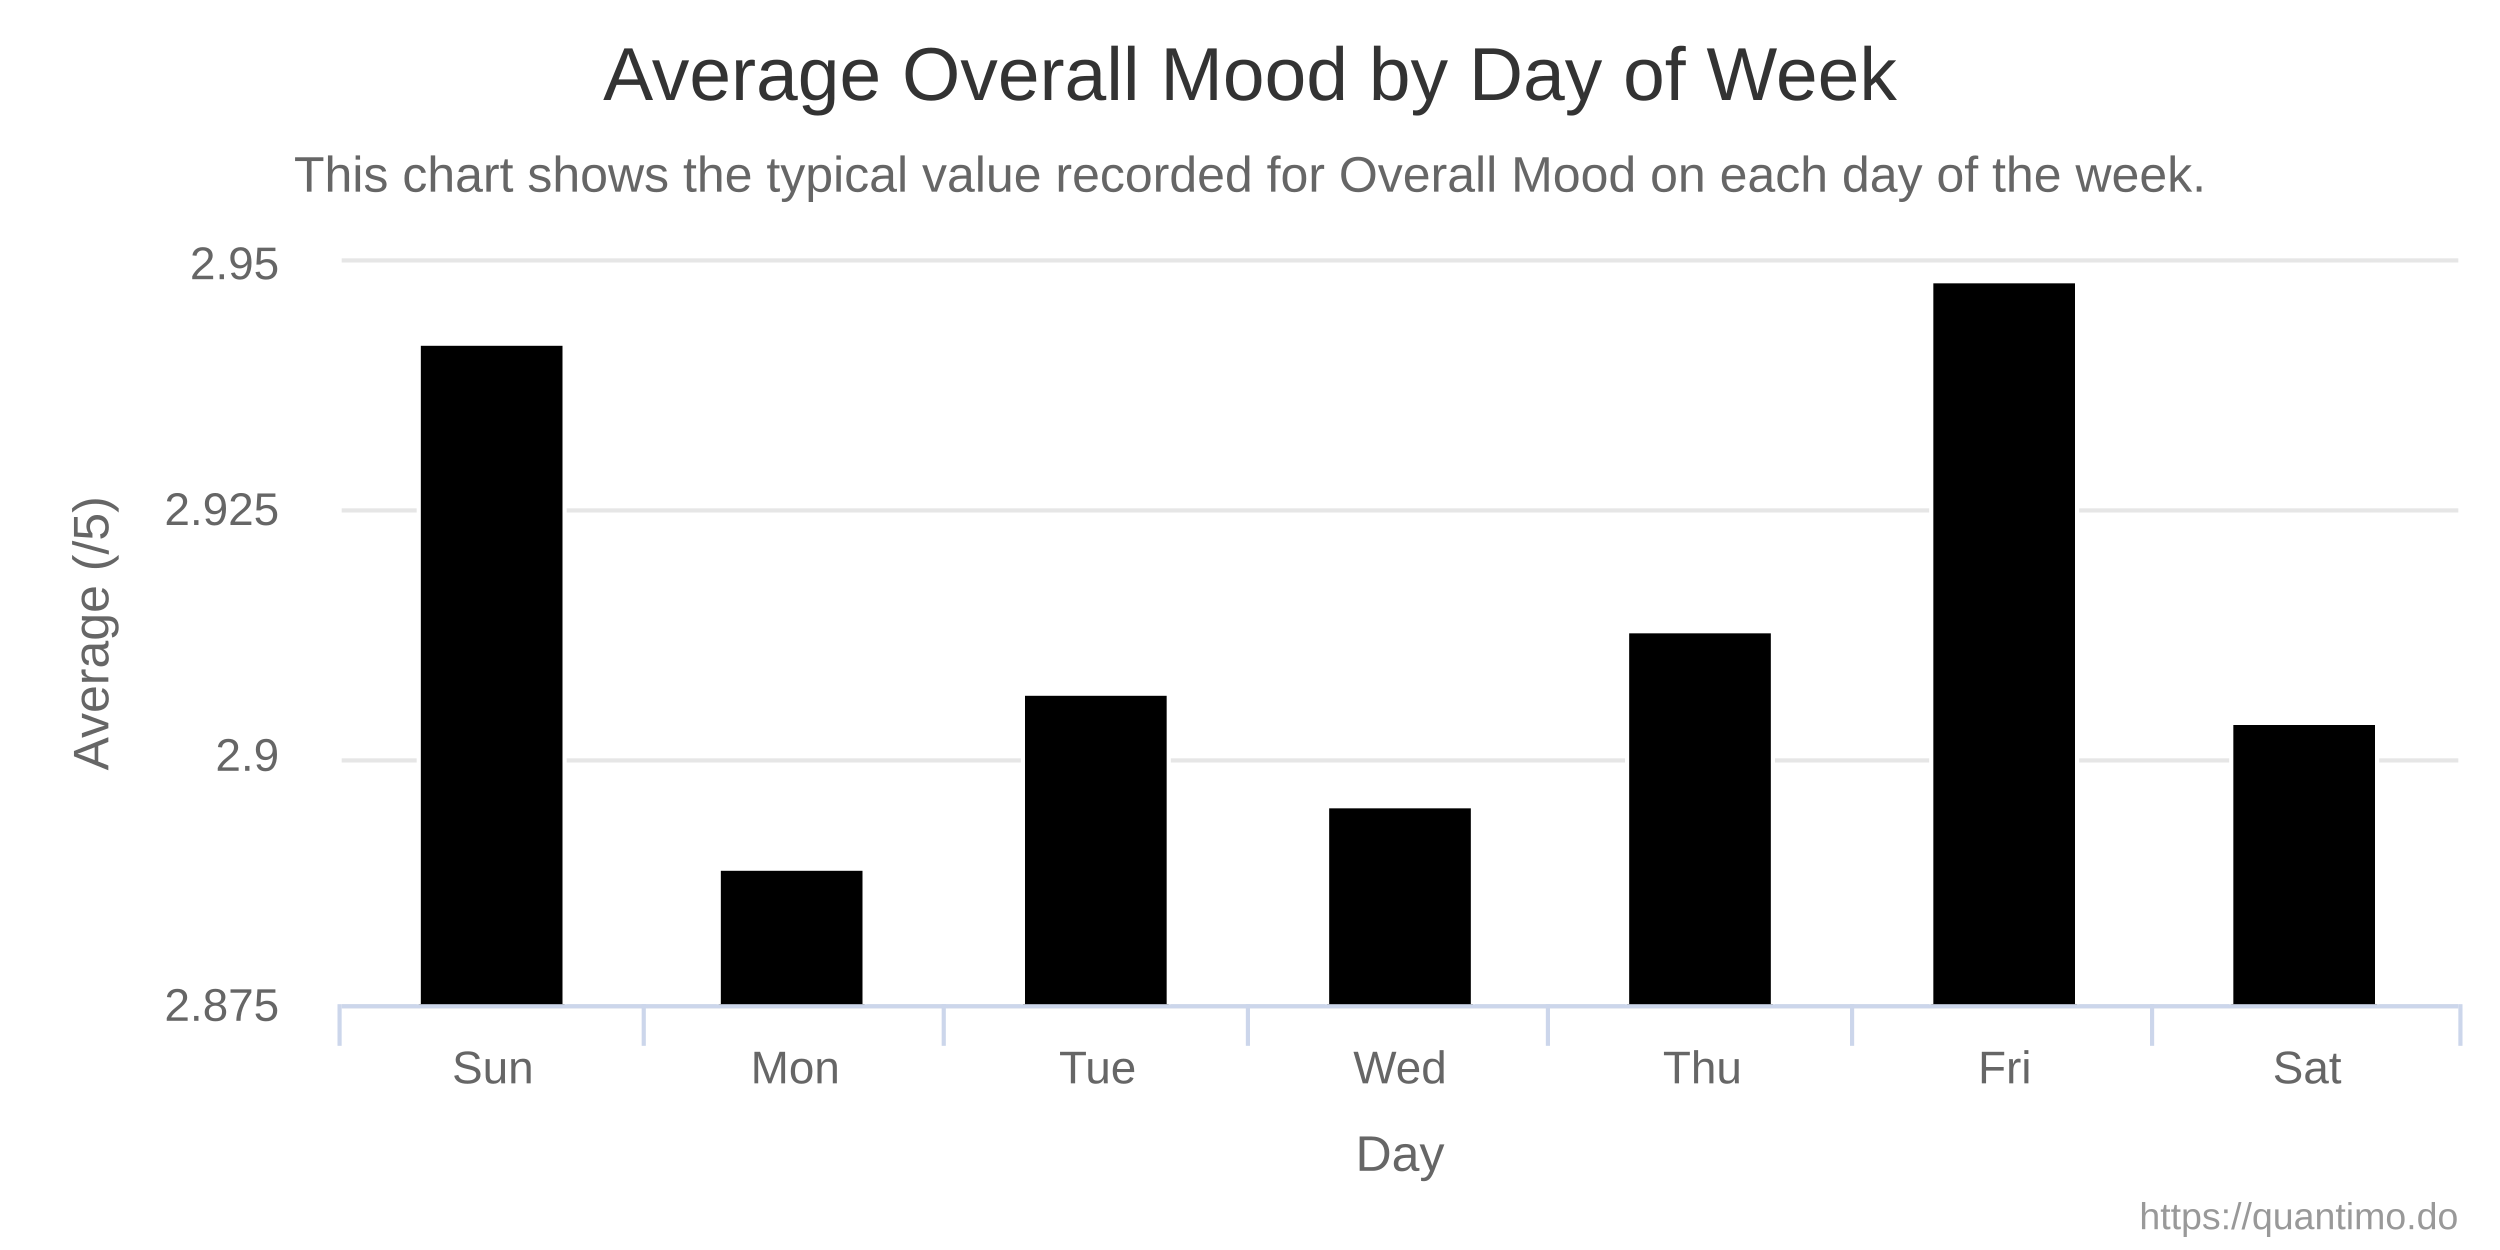
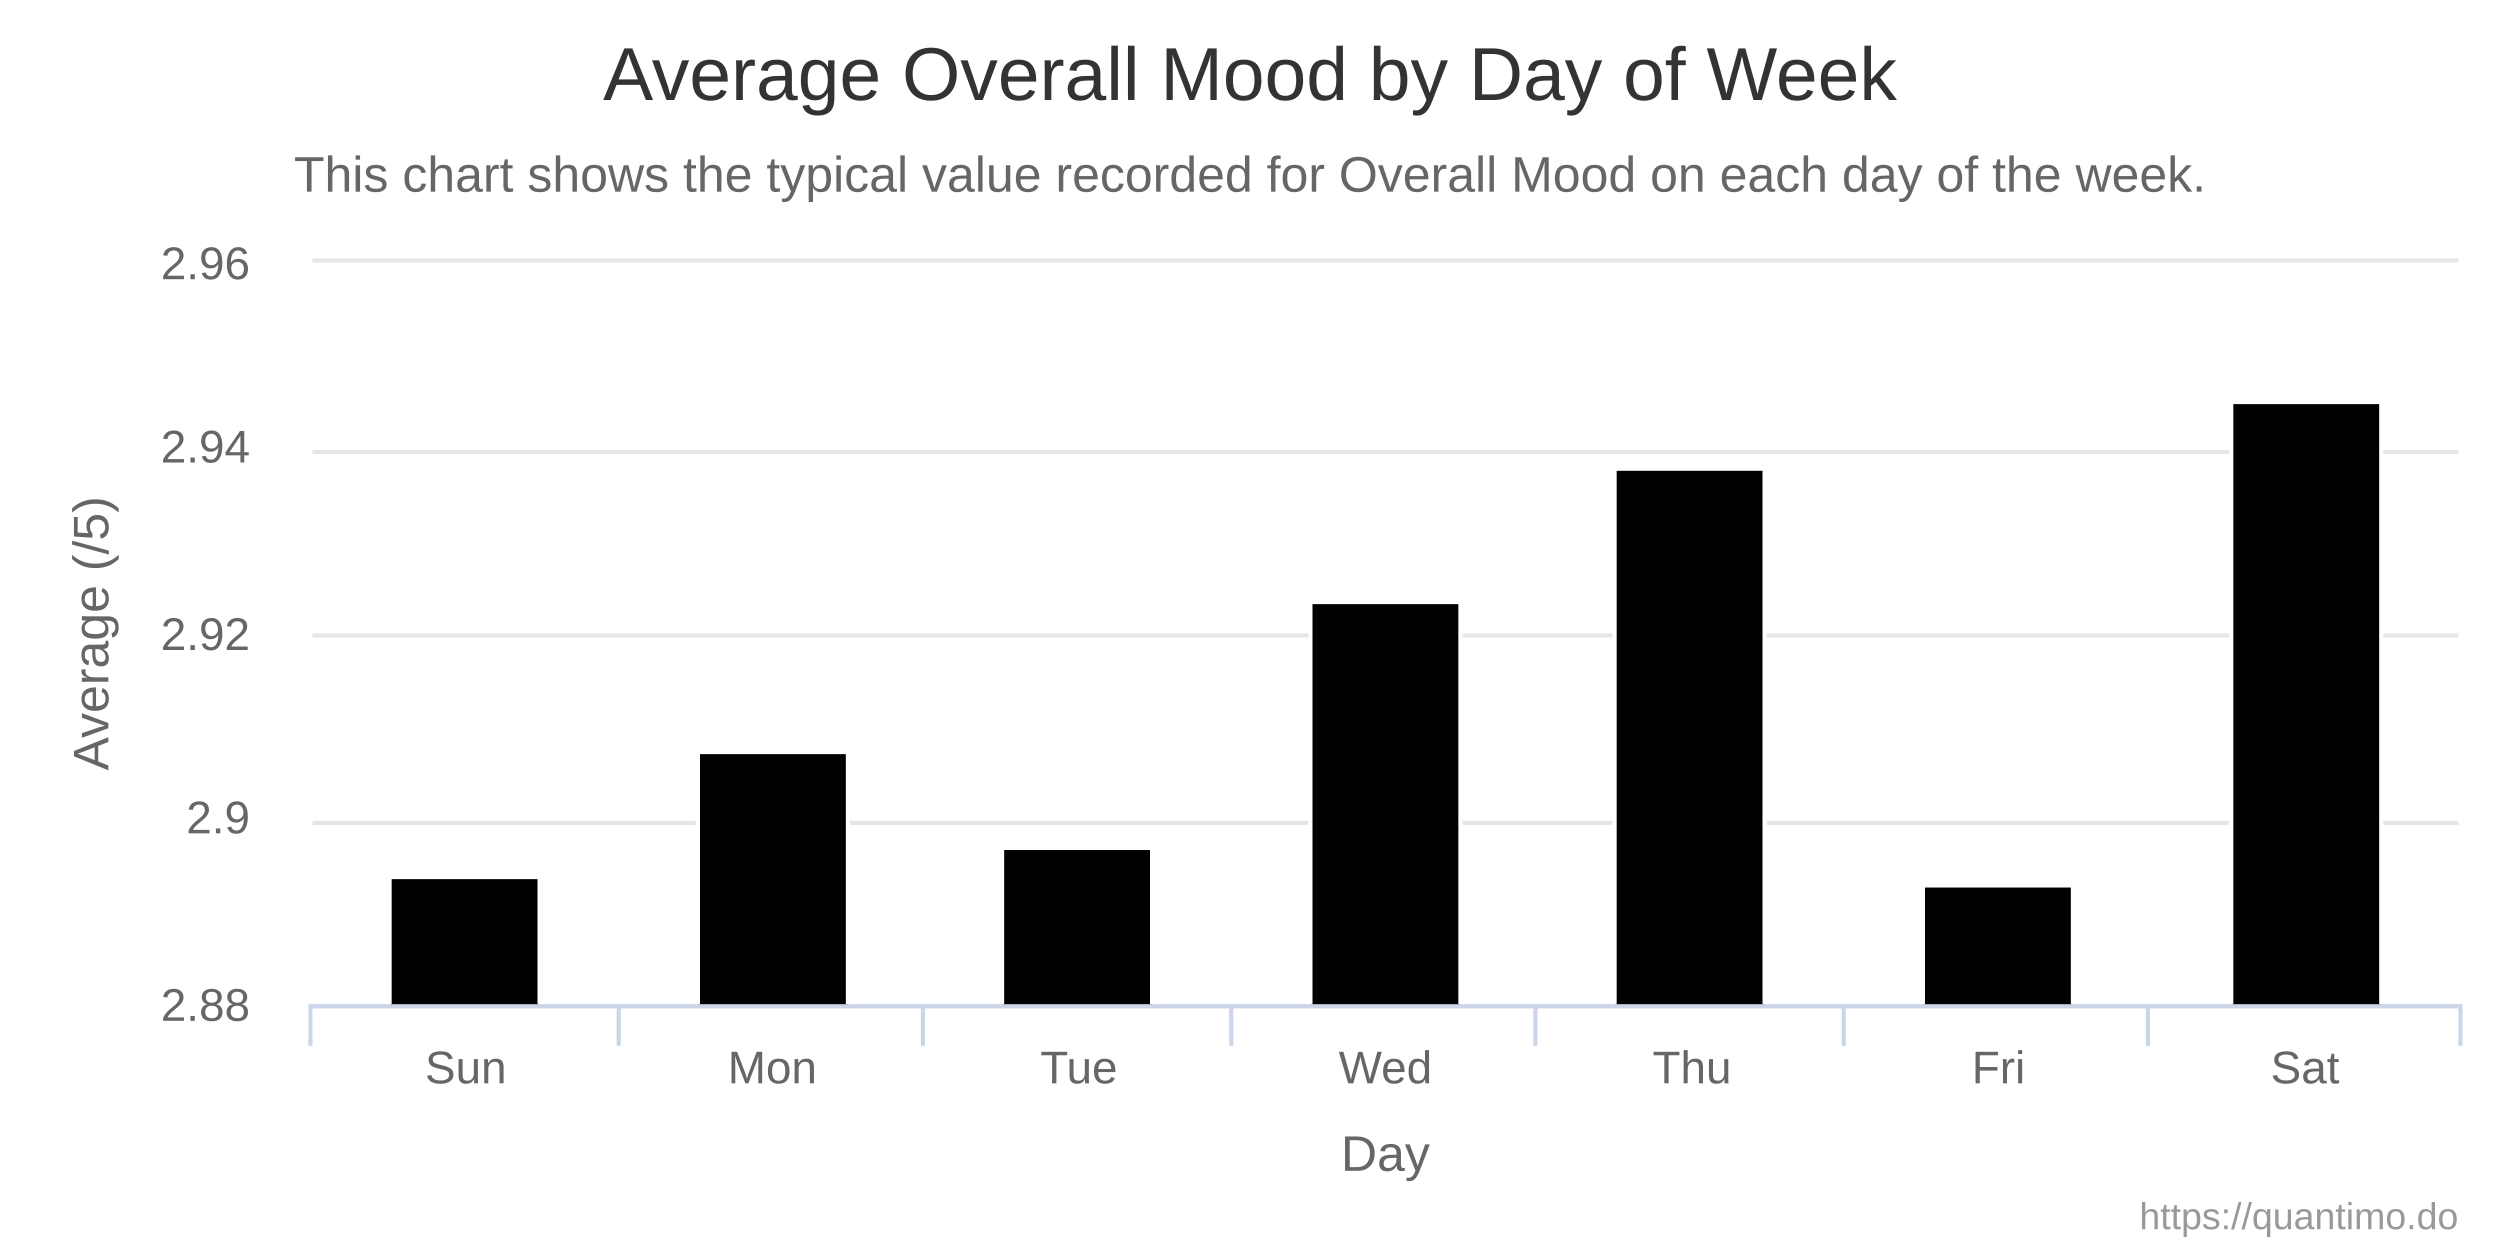
<svg xmlns="http://www.w3.org/2000/svg" xmlns:xlink="http://www.w3.org/1999/xlink" version="1.1" class="highcharts-root" style="font-family:&quot;Lucida Grande&quot;, &quot;Lucida Sans Unicode&quot;, Arial, Helvetica, sans-serif;font-size:12px;" width="600" height="300">
  <defs>
-     <clipPath id="highcharts-v52kyje-14">
-       <rect x="0" y="0" width="508" height="178" fill="none" />
+     <clipPath id="highcharts-v51opzj-14">
+       <rect x="0" y="0" width="515" height="178" fill="none" />
    </clipPath>
-     <clipPath id="highcharts-v52kyje-22">
-       <rect x="0" y="0" width="508" height="178" fill="none" />
+     <clipPath id="highcharts-v51opzj-22">
+       <rect x="0" y="0" width="515" height="178" fill="none" />
    </clipPath>
-     <clipPath id="highcharts-v52kyje-23">
-       <rect x="82" y="63" width="508" height="178" fill="none" />
+     <clipPath id="highcharts-v51opzj-23">
+       <rect x="75" y="63" width="515" height="178" fill="none" />
    </clipPath>
  </defs>
  <rect fill="#ffffff" class="highcharts-background" x="0" y="0" width="600" height="300" rx="0" ry="0" />
-   <rect fill="none" class="highcharts-plot-background" x="82" y="63" width="508" height="178" />
+   <rect fill="none" class="highcharts-plot-background" x="75" y="63" width="515" height="178" />
  <g class="highcharts-pane-group" data-z-index="0" />
  <g class="highcharts-grid highcharts-xaxis-grid " data-z-index="1">
-     <path fill="none" data-z-index="1" class="highcharts-grid-line" d="M 154.5 63 L 154.5 241" opacity="1" />
-     <path fill="none" data-z-index="1" class="highcharts-grid-line" d="M 226.5 63 L 226.5 241" opacity="1" />
-     <path fill="none" data-z-index="1" class="highcharts-grid-line" d="M 299.5 63 L 299.5 241" opacity="1" />
-     <path fill="none" data-z-index="1" class="highcharts-grid-line" d="M 371.5 63 L 371.5 241" opacity="1" />
-     <path fill="none" data-z-index="1" class="highcharts-grid-line" d="M 444.5 63 L 444.5 241" opacity="1" />
-     <path fill="none" data-z-index="1" class="highcharts-grid-line" d="M 516.5 63 L 516.5 241" opacity="1" />
+     <path fill="none" data-z-index="1" class="highcharts-grid-line" d="M 148.5 63 L 148.5 241" opacity="1" />
+     <path fill="none" data-z-index="1" class="highcharts-grid-line" d="M 221.5 63 L 221.5 241" opacity="1" />
+     <path fill="none" data-z-index="1" class="highcharts-grid-line" d="M 295.5 63 L 295.5 241" opacity="1" />
+     <path fill="none" data-z-index="1" class="highcharts-grid-line" d="M 368.5 63 L 368.5 241" opacity="1" />
+     <path fill="none" data-z-index="1" class="highcharts-grid-line" d="M 442.5 63 L 442.5 241" opacity="1" />
+     <path fill="none" data-z-index="1" class="highcharts-grid-line" d="M 515.5 63 L 515.5 241" opacity="1" />
    <path fill="none" data-z-index="1" class="highcharts-grid-line" d="M 589.5 63 L 589.5 241" opacity="1" />
-     <path fill="none" data-z-index="1" class="highcharts-grid-line" d="M 81.5 63 L 81.5 241" opacity="1" />
+     <path fill="none" data-z-index="1" class="highcharts-grid-line" d="M 74.5 63 L 74.5 241" opacity="1" />
  </g>
  <g class="highcharts-grid highcharts-yaxis-grid " data-z-index="1">
-     <path fill="none" stroke="#e6e6e6" stroke-width="1" data-z-index="1" class="highcharts-grid-line" d="M 82 241.5 L 590 241.5" opacity="1" />
-     <path fill="none" stroke="#e6e6e6" stroke-width="1" data-z-index="1" class="highcharts-grid-line" d="M 82 182.5 L 590 182.5" opacity="1" />
-     <path fill="none" stroke="#e6e6e6" stroke-width="1" data-z-index="1" class="highcharts-grid-line" d="M 82 122.5 L 590 122.5" opacity="1" />
-     <path fill="none" stroke="#e6e6e6" stroke-width="1" data-z-index="1" class="highcharts-grid-line" d="M 82 62.5 L 590 62.5" opacity="1" />
+     <path fill="none" stroke="#e6e6e6" stroke-width="1" data-z-index="1" class="highcharts-grid-line" d="M 75 241.5 L 590 241.5" opacity="1" />
+     <path fill="none" stroke="#e6e6e6" stroke-width="1" data-z-index="1" class="highcharts-grid-line" d="M 75 197.5 L 590 197.5" opacity="1" />
+     <path fill="none" stroke="#e6e6e6" stroke-width="1" data-z-index="1" class="highcharts-grid-line" d="M 75 152.5 L 590 152.5" opacity="1" />
+     <path fill="none" stroke="#e6e6e6" stroke-width="1" data-z-index="1" class="highcharts-grid-line" d="M 75 108.5 L 590 108.5" opacity="1" />
+     <path fill="none" stroke="#e6e6e6" stroke-width="1" data-z-index="1" class="highcharts-grid-line" d="M 75 62.5 L 590 62.5" opacity="1" />
  </g>
-   <rect fill="none" class="highcharts-plot-border" data-z-index="1" x="82" y="63" width="508" height="178" />
+   <rect fill="none" class="highcharts-plot-border" data-z-index="1" x="75" y="63" width="515" height="178" />
  <g class="highcharts-axis highcharts-xaxis " data-z-index="2">
-     <path fill="none" class="highcharts-tick" stroke="#ccd6eb" stroke-width="1" d="M 154.5 241 L 154.5 251" opacity="1" />
-     <path fill="none" class="highcharts-tick" stroke="#ccd6eb" stroke-width="1" d="M 226.5 241 L 226.5 251" opacity="1" />
-     <path fill="none" class="highcharts-tick" stroke="#ccd6eb" stroke-width="1" d="M 299.5 241 L 299.5 251" opacity="1" />
-     <path fill="none" class="highcharts-tick" stroke="#ccd6eb" stroke-width="1" d="M 371.5 241 L 371.5 251" opacity="1" />
-     <path fill="none" class="highcharts-tick" stroke="#ccd6eb" stroke-width="1" d="M 444.5 241 L 444.5 251" opacity="1" />
-     <path fill="none" class="highcharts-tick" stroke="#ccd6eb" stroke-width="1" d="M 516.5 241 L 516.5 251" opacity="1" />
+     <path fill="none" class="highcharts-tick" stroke="#ccd6eb" stroke-width="1" d="M 148.5 241 L 148.5 251" opacity="1" />
+     <path fill="none" class="highcharts-tick" stroke="#ccd6eb" stroke-width="1" d="M 221.5 241 L 221.5 251" opacity="1" />
+     <path fill="none" class="highcharts-tick" stroke="#ccd6eb" stroke-width="1" d="M 295.5 241 L 295.5 251" opacity="1" />
+     <path fill="none" class="highcharts-tick" stroke="#ccd6eb" stroke-width="1" d="M 368.5 241 L 368.5 251" opacity="1" />
+     <path fill="none" class="highcharts-tick" stroke="#ccd6eb" stroke-width="1" d="M 442.5 241 L 442.5 251" opacity="1" />
+     <path fill="none" class="highcharts-tick" stroke="#ccd6eb" stroke-width="1" d="M 515.5 241 L 515.5 251" opacity="1" />
    <path fill="none" class="highcharts-tick" stroke="#ccd6eb" stroke-width="1" d="M 590.5 241 L 590.5 251" opacity="1" />
-     <path fill="none" class="highcharts-tick" stroke="#ccd6eb" stroke-width="1" d="M 81.5 241 L 81.5 251" opacity="1" />
-     <text x="336" data-z-index="7" text-anchor="middle" transform="translate(0,0)" class="highcharts-axis-title" style="color:#666666;fill:#666666;" y="281">
+     <path fill="none" class="highcharts-tick" stroke="#ccd6eb" stroke-width="1" d="M 74.5 241 L 74.5 251" opacity="1" />
+     <text x="332.5" data-z-index="7" text-anchor="middle" transform="translate(0,0)" class="highcharts-axis-title" style="color:#666666;fill:#666666;" y="281">
      <tspan>Day</tspan>
    </text>
-     <path fill="none" class="highcharts-axis-line" stroke="#ccd6eb" stroke-width="1" data-z-index="7" d="M 82 241.5 L 590 241.5" />
+     <path fill="none" class="highcharts-axis-line" stroke="#ccd6eb" stroke-width="1" data-z-index="7" d="M 75 241.5 L 590 241.5" />
  </g>
  <g class="highcharts-axis highcharts-yaxis " data-z-index="2">
    <text x="26" data-z-index="7" text-anchor="middle" transform="translate(0,0) rotate(270 26 152)" class="highcharts-axis-title" style="color:#666666;fill:#666666;" y="152">
      <tspan>Average (/5)</tspan>
    </text>
-     <path fill="none" class="highcharts-axis-line" data-z-index="7" d="M 82 63 L 82 241" />
+     <path fill="none" class="highcharts-axis-line" data-z-index="7" d="M 75 63 L 75 241" />
  </g>
  <g class="highcharts-series-group" data-z-index="3">
-     <g data-z-index="0.1" class="highcharts-series highcharts-series-0 highcharts-column-series highcharts-color-0 " transform="translate(82,63) scale(1 1)" clip-path="url(#highcharts-v52kyje-22)">
-       <rect x="18.5" y="19.5" width="35" height="159" fill="#000000" stroke="#ffffff" stroke-width="1" class="highcharts-point highcharts-color-0" />
-       <rect x="90.5" y="145.5" width="35" height="33" fill="#000000" stroke="#ffffff" stroke-width="1" class="highcharts-point highcharts-color-0" />
-       <rect x="163.5" y="103.5" width="35" height="75" fill="#000000" stroke="#ffffff" stroke-width="1" class="highcharts-point highcharts-color-0" />
-       <rect x="236.5" y="130.5" width="35" height="48" fill="#000000" stroke="#ffffff" stroke-width="1" class="highcharts-point highcharts-color-0" />
-       <rect x="308.5" y="88.5" width="35" height="90" fill="#000000" stroke="#ffffff" stroke-width="1" class="highcharts-point highcharts-color-0" />
-       <rect x="381.5" y="4.5" width="35" height="174" fill="#000000" stroke="#ffffff" stroke-width="1" class="highcharts-point highcharts-color-0" />
-       <rect x="453.5" y="110.5" width="35" height="68" fill="#000000" stroke="#ffffff" stroke-width="1" class="highcharts-point highcharts-color-0" />
+     <g data-z-index="0.1" class="highcharts-series highcharts-series-0 highcharts-column-series highcharts-color-0 " transform="translate(75,63) scale(1 1)" clip-path="url(#highcharts-v51opzj-22)">
+       <rect x="18.5" y="147.5" width="36" height="31" fill="#000000" stroke="#ffffff" stroke-width="1" class="highcharts-point highcharts-color-0" />
+       <rect x="92.5" y="117.5" width="36" height="61" fill="#000000" stroke="#ffffff" stroke-width="1" class="highcharts-point highcharts-color-0" />
+       <rect x="165.5" y="140.5" width="36" height="38" fill="#000000" stroke="#ffffff" stroke-width="1" class="highcharts-point highcharts-color-0" />
+       <rect x="239.5" y="81.5" width="36" height="97" fill="#000000" stroke="#ffffff" stroke-width="1" class="highcharts-point highcharts-color-0" />
+       <rect x="312.5" y="49.5" width="36" height="129" fill="#000000" stroke="#ffffff" stroke-width="1" class="highcharts-point highcharts-color-0" />
+       <rect x="386.5" y="149.5" width="36" height="29" fill="#000000" stroke="#ffffff" stroke-width="1" class="highcharts-point highcharts-color-0" />
+       <rect x="460.5" y="33.5" width="36" height="145" fill="#000000" stroke="#ffffff" stroke-width="1" class="highcharts-point highcharts-color-0" />
    </g>
-     <g data-z-index="0.1" class="highcharts-markers highcharts-series-0 highcharts-column-series highcharts-color-0 " transform="translate(82,63) scale(1 1)" clip-path="none" />
+     <g data-z-index="0.1" class="highcharts-markers highcharts-series-0 highcharts-column-series highcharts-color-0 " transform="translate(75,63) scale(1 1)" clip-path="none" />
  </g>
  <text x="300" text-anchor="middle" class="highcharts-title" data-z-index="4" style="color:#333333;font-size:18px;fill:#333333;" y="24">
    <tspan>Average Overall Mood by Day of Week</tspan>
  </text>
  <text x="300" text-anchor="middle" class="highcharts-subtitle" data-z-index="4" style="color:#666666;fill:#666666;" y="46">
    <tspan>This chart shows the typical value recorded for Overall Mood on each day of the week.</tspan>
  </text>
  <g class="highcharts-axis-labels highcharts-xaxis-labels " data-z-index="7">
-     <text x="118.286" style="color:#666666;cursor:default;font-size:11px;fill:#666666;" text-anchor="middle" transform="translate(0,0)" y="260" opacity="1">Sun</text>
-     <text x="190.857" style="color:#666666;cursor:default;font-size:11px;fill:#666666;" text-anchor="middle" transform="translate(0,0)" y="260" opacity="1">Mon</text>
-     <text x="263.429" style="color:#666666;cursor:default;font-size:11px;fill:#666666;" text-anchor="middle" transform="translate(0,0)" y="260" opacity="1">Tue</text>
-     <text x="336" style="color:#666666;cursor:default;font-size:11px;fill:#666666;" text-anchor="middle" transform="translate(0,0)" y="260" opacity="1">Wed</text>
-     <text x="408.571" style="color:#666666;cursor:default;font-size:11px;fill:#666666;" text-anchor="middle" transform="translate(0,0)" y="260" opacity="1">Thu</text>
-     <text x="481.143" style="color:#666666;cursor:default;font-size:11px;fill:#666666;" text-anchor="middle" transform="translate(0,0)" y="260" opacity="1">Fri</text>
-     <text x="553.714" style="color:#666666;cursor:default;font-size:11px;fill:#666666;" text-anchor="middle" transform="translate(0,0)" y="260" opacity="1">Sat</text>
+     <text x="111.786" style="color:#666666;cursor:default;font-size:11px;fill:#666666;" text-anchor="middle" transform="translate(0,0)" y="260" opacity="1">Sun</text>
+     <text x="185.357" style="color:#666666;cursor:default;font-size:11px;fill:#666666;" text-anchor="middle" transform="translate(0,0)" y="260" opacity="1">Mon</text>
+     <text x="258.929" style="color:#666666;cursor:default;font-size:11px;fill:#666666;" text-anchor="middle" transform="translate(0,0)" y="260" opacity="1">Tue</text>
+     <text x="332.5" style="color:#666666;cursor:default;font-size:11px;fill:#666666;" text-anchor="middle" transform="translate(0,0)" y="260" opacity="1">Wed</text>
+     <text x="406.071" style="color:#666666;cursor:default;font-size:11px;fill:#666666;" text-anchor="middle" transform="translate(0,0)" y="260" opacity="1">Thu</text>
+     <text x="479.643" style="color:#666666;cursor:default;font-size:11px;fill:#666666;" text-anchor="middle" transform="translate(0,0)" y="260" opacity="1">Fri</text>
+     <text x="553.214" style="color:#666666;cursor:default;font-size:11px;fill:#666666;" text-anchor="middle" transform="translate(0,0)" y="260" opacity="1">Sat</text>
  </g>
  <g class="highcharts-axis-labels highcharts-yaxis-labels " data-z-index="7">
-     <text x="67" style="color:#666666;cursor:default;font-size:11px;fill:#666666;" text-anchor="end" transform="translate(0,0)" y="185" opacity="1">2.9</text>
-     <text x="67" style="color:#666666;cursor:default;font-size:11px;fill:#666666;" text-anchor="end" transform="translate(0,0)" y="245" opacity="1">2.875</text>
-     <text x="67" style="color:#666666;cursor:default;font-size:11px;fill:#666666;" text-anchor="end" transform="translate(0,0)" y="126" opacity="1">2.925</text>
-     <text x="67" style="color:#666666;cursor:default;font-size:11px;fill:#666666;" text-anchor="end" transform="translate(0,0)" y="67" opacity="1">2.95</text>
+     <text x="60" style="color:#666666;cursor:default;font-size:11px;fill:#666666;" text-anchor="end" transform="translate(0,0)" y="245" opacity="1">2.88</text>
+     <text x="60" style="color:#666666;cursor:default;font-size:11px;fill:#666666;" text-anchor="end" transform="translate(0,0)" y="200" opacity="1">2.9</text>
+     <text x="60" style="color:#666666;cursor:default;font-size:11px;fill:#666666;" text-anchor="end" transform="translate(0,0)" y="156" opacity="1">2.92</text>
+     <text x="60" style="color:#666666;cursor:default;font-size:11px;fill:#666666;" text-anchor="end" transform="translate(0,0)" y="111" opacity="1">2.94</text>
+     <text x="60" style="color:#666666;cursor:default;font-size:11px;fill:#666666;" text-anchor="end" transform="translate(0,0)" y="67" opacity="1">2.96</text>
  </g>
  <a xlink:href="https://quantimo.do" target="_blank">
    <text x="590" class="highcharts-credits" text-anchor="end" data-z-index="8" style="cursor:pointer;color:#999999;font-size:9px;fill:#999999;" y="295">https://quantimo.do
                    </text>
  </a>
</svg>
